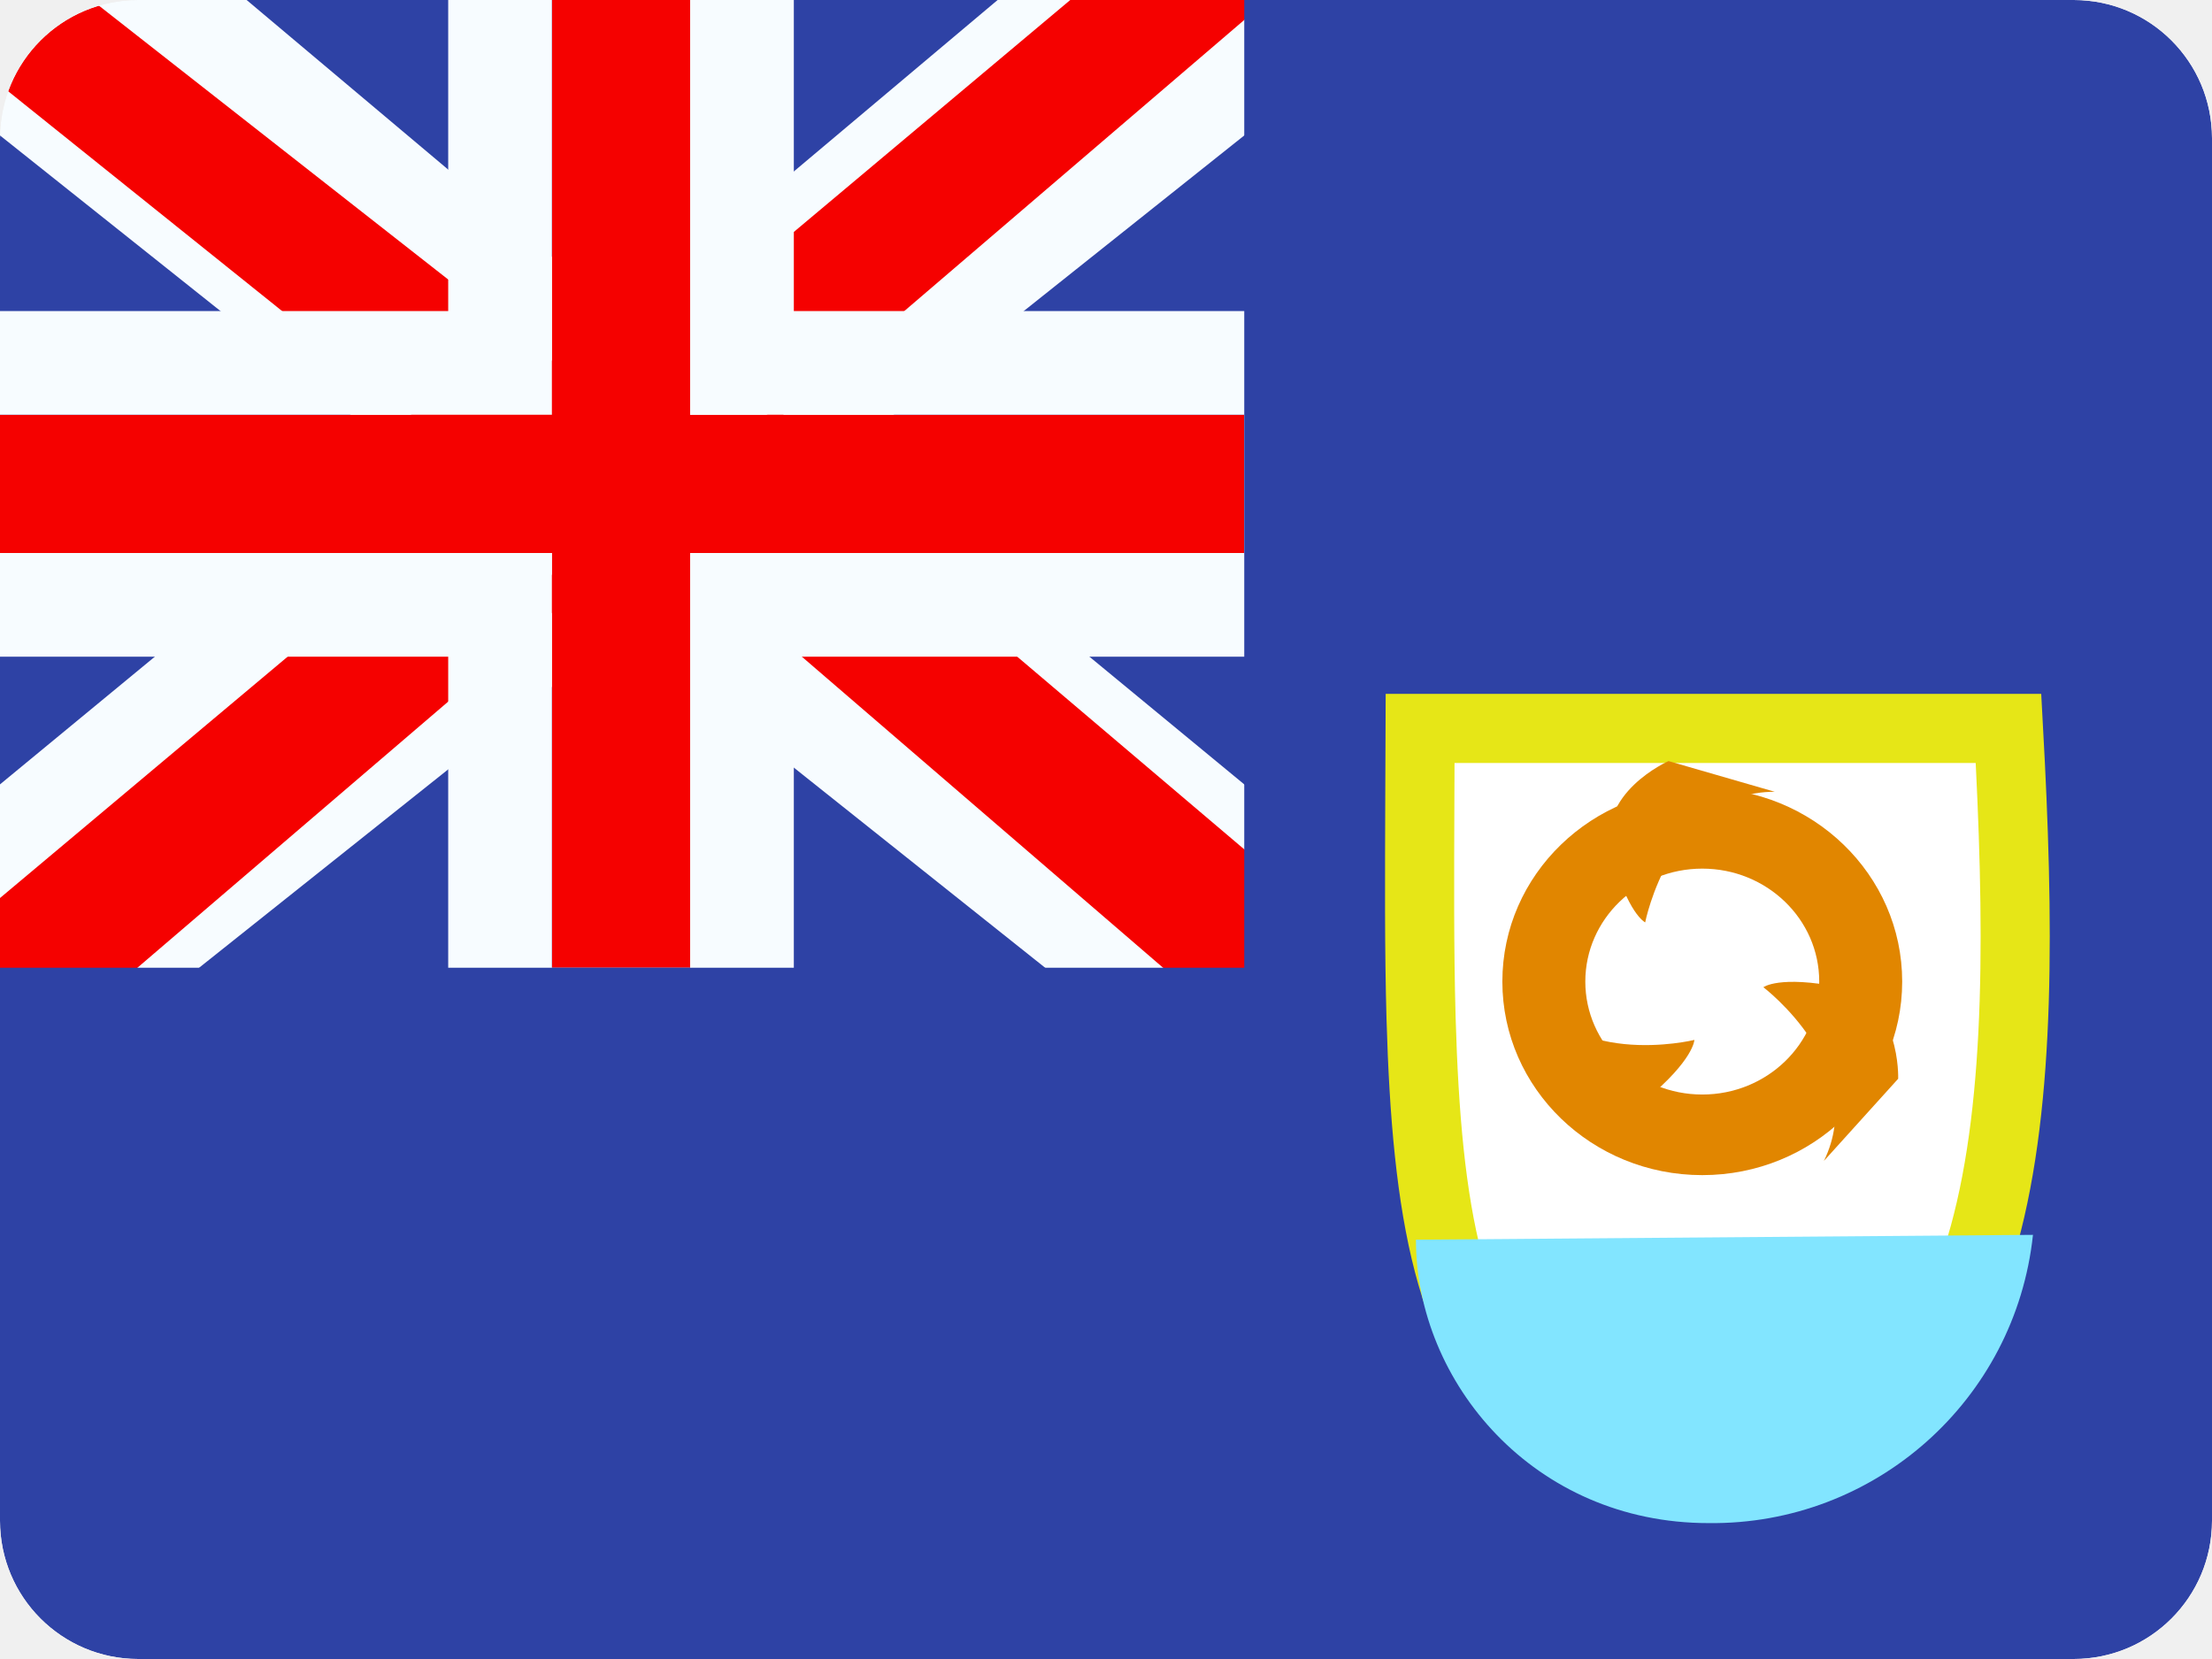
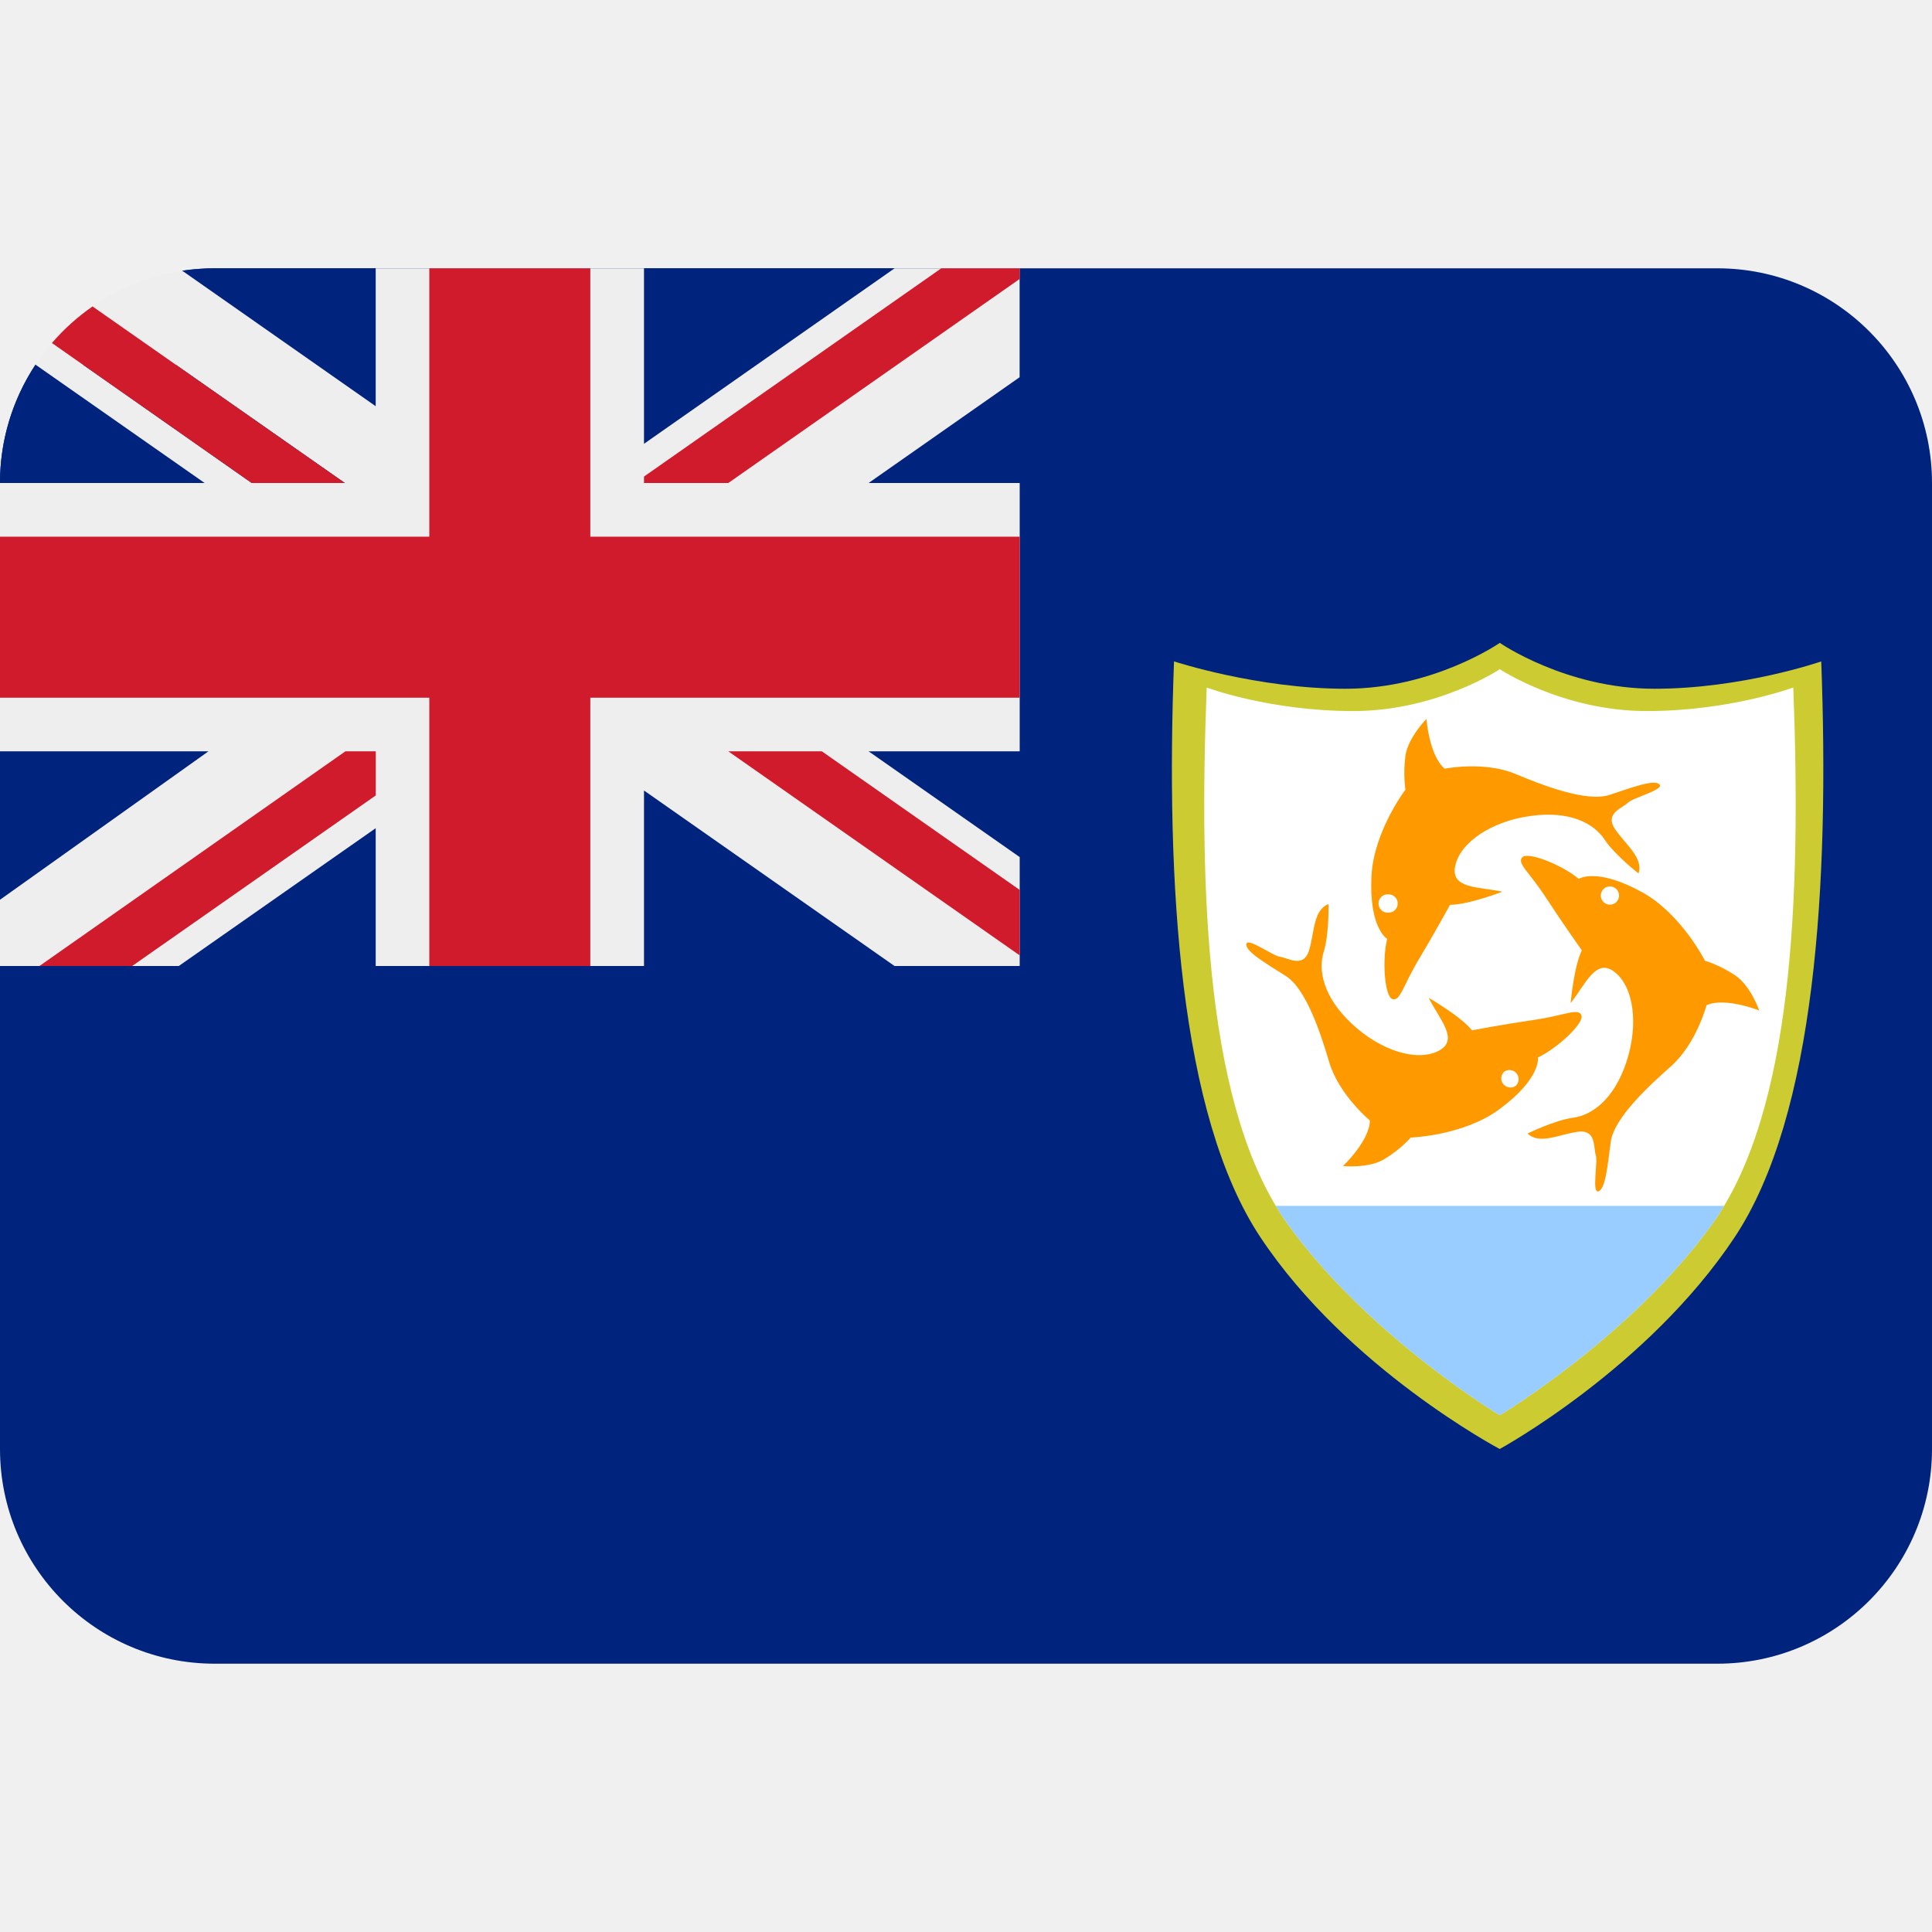
- <svg xmlns="http://www.w3.org/2000/svg" width="16" height="12" fill="none" viewBox="0 0 16 12">
-   <g clip-path="url(#a)">
-     <mask id="b" width="16" height="12" x="0" y="0" maskUnits="userSpaceOnUse" style="mask-type:luminance">
-       <path fill="#fff" d="M0 0h16v12H0z" />
-     </mask>
-     <g mask="url(#b)">
-       <path fill="#2E42A5" fill-rule="evenodd" d="M0 0v12h16V0H0Z" clip-rule="evenodd" />
-       <mask id="c" width="16" height="12" x="0" y="0" maskUnits="userSpaceOnUse" style="mask-type:luminance">
-         <path fill="#fff" fill-rule="evenodd" d="M0 0v12h16V0H0Z" clip-rule="evenodd" />
-       </mask>
-       <g mask="url(#c)">
-         <path fill="#fff" stroke="#E6E617" stroke-width=".5" d="M12.37 10.562c-.603 0-1.008-.138-1.291-.367-.284-.23-.477-.576-.602-1.055-.126-.481-.178-1.075-.198-1.774-.014-.491-.011-1.023-.009-1.596l.002-.501h4.256c.075 1.37.094 2.683-.177 3.667-.142.515-.358.917-.667 1.191-.305.27-.723.435-1.314.435Z" />
-         <path fill="#82E5FF" fill-rule="evenodd" d="M10.242 8.967c0 1.031.853 2.05 2.116 2.05a2.332 2.332 0 0 0 2.347-2.085l-4.463.035Z" clip-rule="evenodd" />
-         <path fill="#E18600" fill-rule="evenodd" d="M10.867 7.1c0 .774.648 1.4 1.446 1.4.798 0 1.446-.626 1.446-1.4 0-.774-.648-1.4-1.446-1.4-.798 0-1.446.626-1.446 1.4Zm2.292 0c0 .451-.379.817-.846.817-.467 0-.846-.366-.846-.817 0-.451.379-.817.846-.817.467 0 .846.366.846.817Z" clip-rule="evenodd" />
-         <path fill="#E18600" fill-rule="evenodd" d="M12.069 5.505s-.526.232-.412.668c.114.436.243.499.243.499s.186-.945.937-.945l-.768-.222Zm-.943 2.357s.433.379.78.091c.347-.288.35-.431.35-.431s-.935.23-1.252-.45l.122.79Zm2.604-.058s.021-.574-.42-.663c-.443-.088-.555 0-.555 0s.767.581.438 1.256l.536-.593Z" clip-rule="evenodd" />
-         <mask id="d" width="9" height="7" x="0" y="0" maskUnits="userSpaceOnUse" style="mask-type:luminance">
-           <path fill="#fff" d="M0 0h9v7H0z" />
-         </mask>
-         <g mask="url(#d)">
-           <path fill="#F7FCFF" d="m-1.002 6.5 1.98.868L9.045.944l1.045-1.29-2.118-.29-3.29 2.768-2.649 1.865L-1.002 6.5Z" />
-           <path fill="#F50100" d="m-.731 7.108 1.009.505 9.436-8.08H8.298L-.731 7.109Z" />
-           <path fill="#F7FCFF" d="m10.002 6.5-1.98.868L-.045.944-1.09-.346l2.118-.29 3.29 2.768 2.649 1.865L10.002 6.5Z" />
-           <path fill="#F50100" d="m9.935 6.937-1.01.504-4.018-3.46-1.19-.386L-1.19-.342H.227L5.13 3.502l1.303.463 3.502 2.972Z" />
-           <mask id="e" width="11" height="9" x="-1" y="-1" fill="#000" maskUnits="userSpaceOnUse">
-             <path fill="#fff" d="M-1-1h11v9H-1z" />
-             <path fill-rule="evenodd" d="M4.992 0h-1v3H0v1h3.992v3h1V4H9V3H4.992V0Z" clip-rule="evenodd" />
-           </mask>
-           <path fill="#F50100" fill-rule="evenodd" d="M4.992 0h-1v3H0v1h3.992v3h1V4H9V3H4.992V0Z" clip-rule="evenodd" />
-           <path fill="#F7FCFF" d="M3.992 0v-.75h-.75V0h.75Zm1 0h.75v-.75h-.75V0Zm-1 3v.75h.75V3h-.75ZM0 3v-.75h-.75V3H0Zm0 1h-.75v.75H0V4Zm3.992 0h.75v-.75h-.75V4Zm0 3h-.75v.75h.75V7Zm1 0v.75h.75V7h-.75Zm0-3v-.75h-.75V4h.75ZM9 4v.75h.75V4H9Zm0-1h.75v-.75H9V3ZM4.992 3h-.75v.75h.75V3Zm-1-2.25h1v-1.5h-1v1.5ZM4.742 3V0h-1.5v3h1.5ZM0 3.75h3.992v-1.5H0v1.5ZM.75 4V3h-1.5v1h1.5Zm3.242-.75H0v1.5h3.992v-1.5ZM4.742 7V4h-1.5v3h1.5Zm.25-.75h-1v1.5h1v-1.5ZM4.242 4v3h1.5V4h-1.5ZM9 3.25H4.992v1.5H9v-1.5ZM8.25 3v1h1.5V3h-1.5Zm-3.258.75H9v-1.5H4.992v1.5ZM4.242 0v3h1.5V0h-1.5Z" mask="url(#e)" />
-         </g>
-       </g>
-     </g>
-   </g>
-   <defs>
-     <clipPath id="a">
-       <rect width="16" height="12" fill="#fff" rx="1" />
-     </clipPath>
-   </defs>
+ <svg xmlns="http://www.w3.org/2000/svg" width="24" height="24" fill="none" viewBox="0 0 24 24">
+   <path fill="#00247D" d="M21.333 3.333H2.667c-.137 0-.272.01-.403.03l-.003 1.17-1.82-.003A2.656 2.656 0 0 0 0 6v12a2.667 2.667 0 0 0 2.667 2.667h18.666A2.667 2.667 0 0 0 24 18V6a2.667 2.667 0 0 0-2.667-2.667Z" />
+   <path fill="#CCCC32" d="M22.625 8.216s-.978.34-2.074.34c-1.096 0-1.92-.57-1.92-.57s-.821.57-1.918.57c-1.096 0-2.129-.34-2.129-.34-.103 2.747.067 5.639 1.073 7.153C16.739 17 18.63 18 18.63 18s1.836-1.001 2.918-2.63c1.008-1.515 1.179-4.407 1.076-7.154Z" />
+   <path fill="#fff" d="M22.277 8.54s-.783.293-1.822.293c-1.042 0-1.824-.52-1.824-.52s-.78.52-1.821.52-1.82-.292-1.82-.292c-.1 2.6 0 5.267 1.007 6.665 1.009 1.4 2.634 2.374 2.634 2.374s1.629-.975 2.638-2.374c1.006-1.397 1.106-4.064 1.008-6.665Z" />
+   <path fill="#F90" d="M17.72 8.931s.033.456.227.618c0 0 .488-.098.878.065.309.129.878.357 1.171.26.292-.097.553-.195.619-.13.064.065-.326.163-.392.227-.065.066-.292.13-.162.326.131.195.358.358.293.553 0 0-.293-.227-.423-.423-.13-.195-.423-.358-.911-.292-.488.065-.877.325-.942.618-.065.292.292.26.585.324 0 0-.423.163-.65.163 0 0-.196.358-.391.683-.195.325-.228.52-.325.488-.097-.033-.13-.488-.065-.748 0 0-.227-.13-.195-.78.028-.556.422-1.074.422-1.074s-.032-.194 0-.422c.034-.228.261-.456.261-.456Z" />
+   <path fill="#fff" d="M17.363 11.223a.113.113 0 0 1-.114.114.114.114 0 1 1 0-.227c.063 0 .114.05.114.113Z" />
+   <path fill="#F90" d="M16.683 14.485s.332-.313.334-.566c0 0-.383-.317-.504-.722-.096-.32-.278-.906-.539-1.072-.261-.165-.5-.305-.492-.396.01-.092.332.149.424.158.091.01.285.145.355-.079.069-.224.05-.503.242-.577 0 0 .01.371-.06.595-.069.223-.01.553.348.89.36.337.808.475 1.076.34.268-.135.016-.39-.119-.66 0 0 .394.225.538.403 0 0 .4-.076.775-.13.376-.055.547-.153.584-.056.036.096-.296.408-.54.523 0 0 .044.258-.48.644-.449.33-1.1.351-1.1.351s-.129.149-.327.267c-.195.12-.515.087-.515.087Z" />
+   <path fill="#fff" d="M18.685 13.313a.114.114 0 0 1 .144.176.114.114 0 0 1-.144-.176Z" />
+   <path fill="#F90" d="M21.854 12.553s-.425-.17-.655-.066c0 0-.126.48-.443.76-.251.223-.706.634-.747.939-.04.306-.066.583-.152.613-.087.03-.004-.364-.034-.451-.03-.087.011-.32-.222-.289-.232.032-.478.165-.625.022 0 0 .333-.164.565-.196.232-.031.507-.224.662-.69.155-.468.092-.932-.143-1.118-.234-.187-.362.149-.549.384 0 0 .04-.452.139-.656 0 0-.236-.332-.443-.65-.206-.318-.368-.432-.296-.506.072-.073.496.096.701.269 0 0 .217-.148.788.166.487.269.779.85.779.85s.19.056.38.185c.19.13.295.434.295.434Z" />
+   <path fill="#fff" d="M19.95 11.227a.113.113 0 0 1-.053-.152.113.113 0 1 1 .204.1.113.113 0 0 1-.151.052Z" />
+   <path fill="#9CF" d="M15.847 14.98c.048.079.098.155.15.227 1.009 1.399 2.634 2.374 2.634 2.374s1.629-.976 2.638-2.374c.052-.072.101-.148.149-.227h-5.57Z" />
+   <path fill="#00247D" d="M12.667 12V3.333h-10c-.214 0-.403.03-.403.03l-.003 1.17-1.82-.003s-.028.04-.084.137A2.659 2.659 0 0 0 0 6v6h12.667Z" />
+   <path fill="#EEE" d="M12.667 3.333h-1.554L8 5.513v-2.18H4.667v1.713L2.264 3.363a2.63 2.63 0 0 0-1.115.444L4.284 6H3.127L.645 4.26a2.81 2.81 0 0 0-.204.27L2.542 6H0v3.333h2.59L0 11.177V12h2.221l2.446-1.712V12H8V9.82L11.112 12h1.555v-1.353L10.79 9.333h1.877V6H10.79l1.876-1.314V3.333Z" />
+   <path fill="#CF1B2B" d="M7.333 3.333h-2v3.334H0v2h5.333V12h2V8.667h5.334v-2H7.333V3.333Z" />
+   <path fill="#CF1B2B" d="M12.667 3.333h-.974L8 5.92V6h1.047l3.62-2.535v-.132Zm-11.518.474c-.187.13-.356.282-.504.454L3.127 6h1.156L1.15 3.807Zm3.142 5.526L.49 12h1.152l3.026-2.119v-.548H4.29Zm8.376 2.535v-.813l-2.458-1.722H9.047l3.62 2.535Z" />
</svg>
